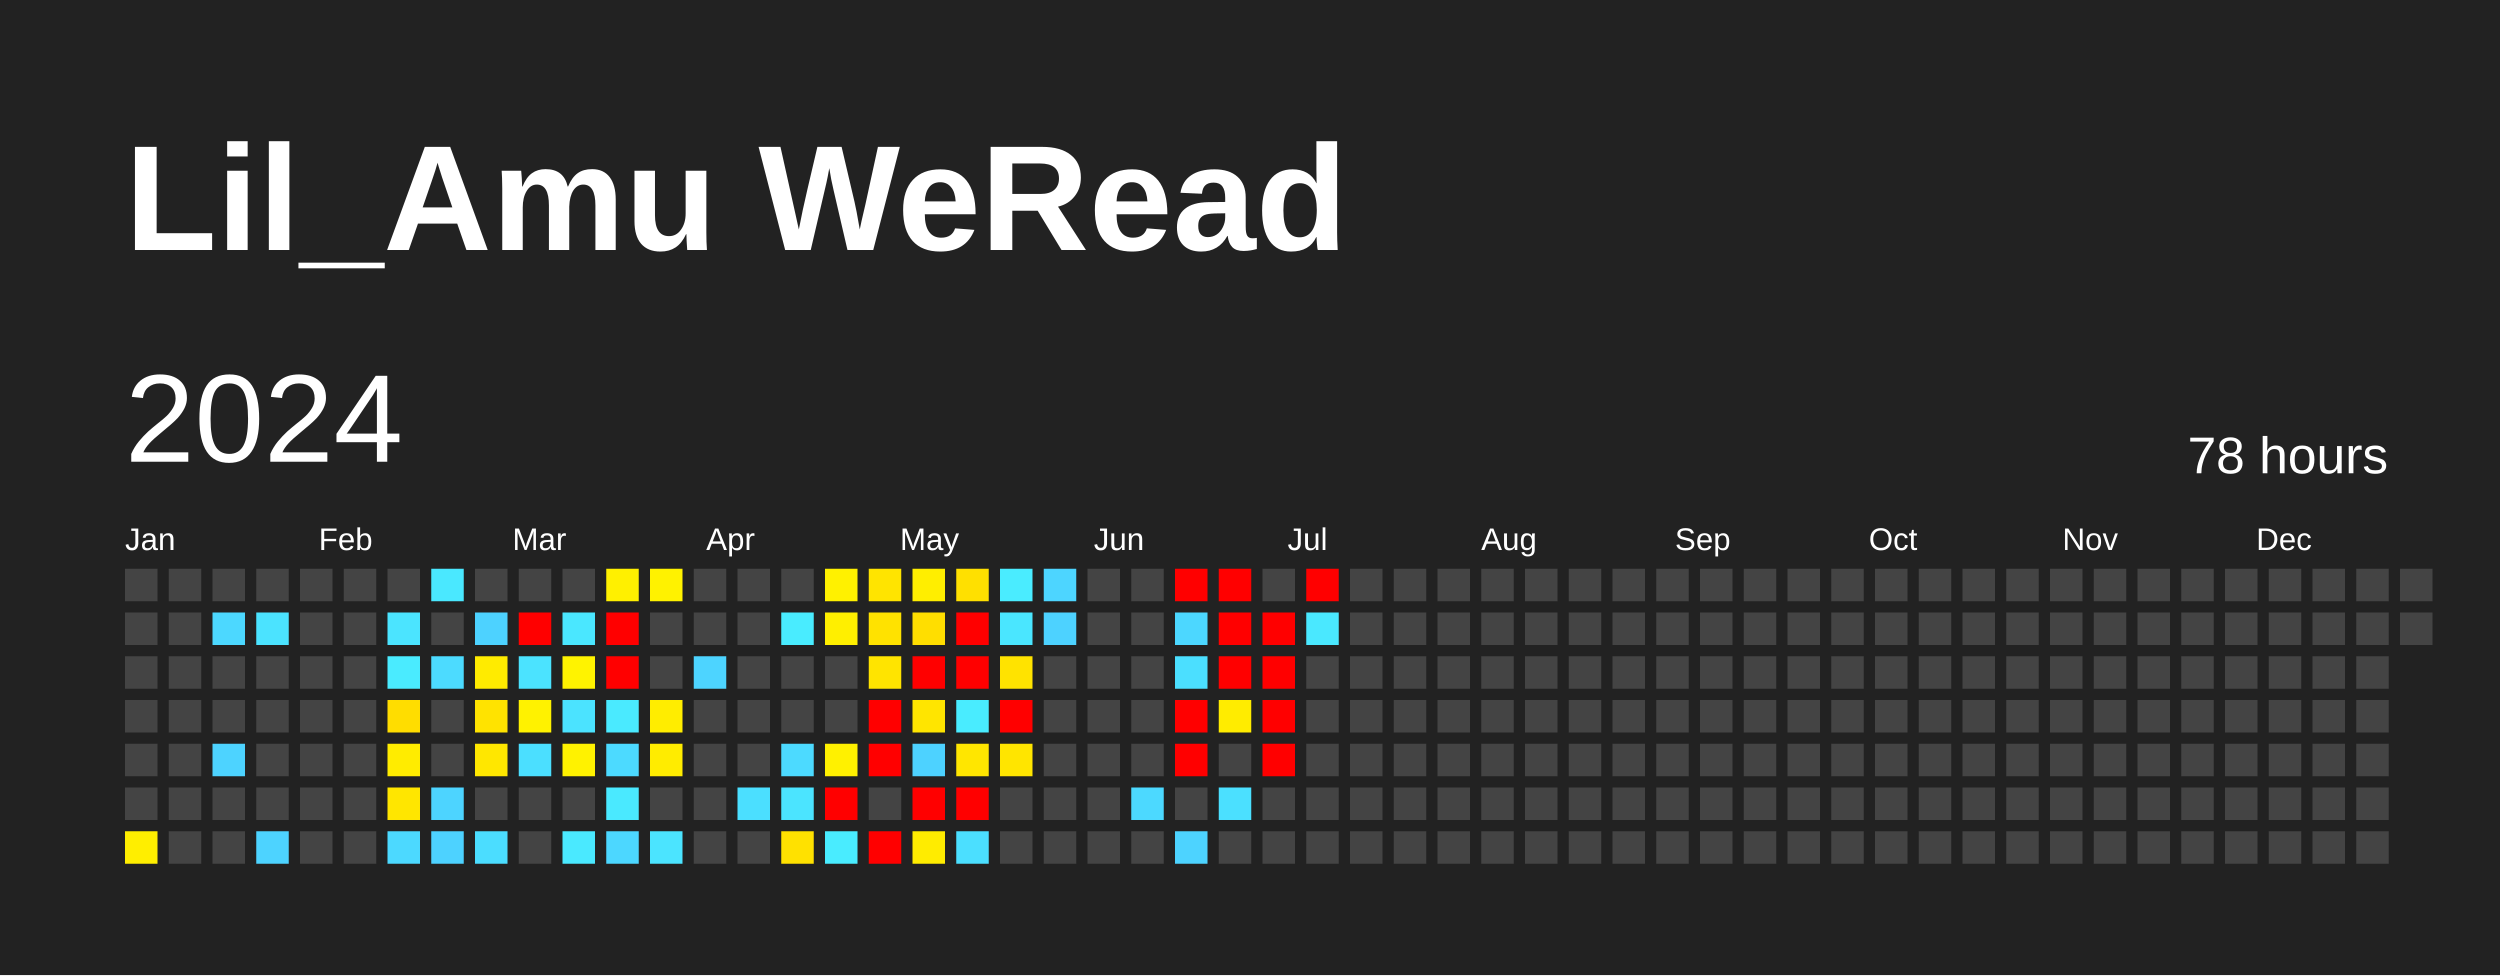
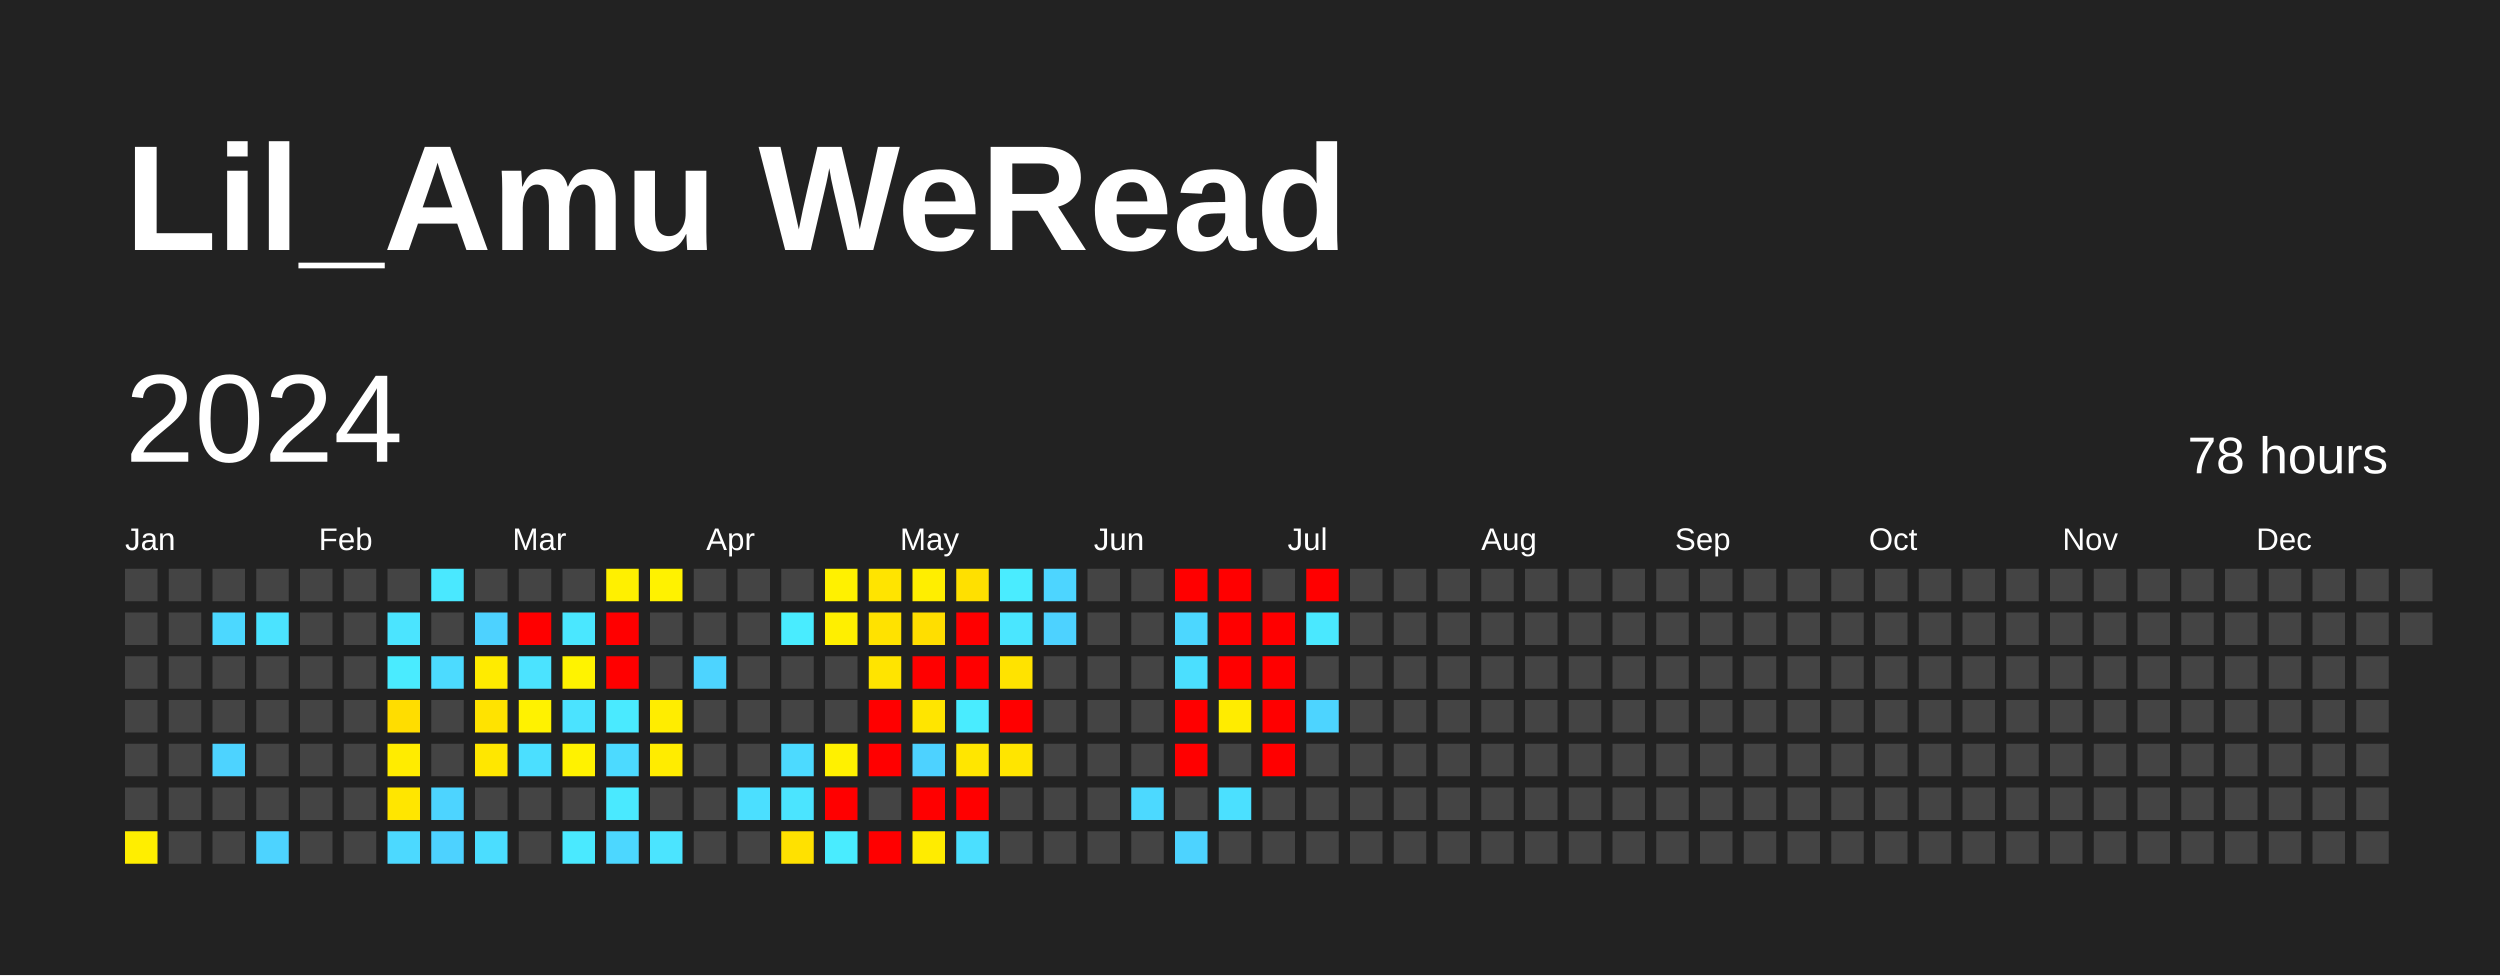
<svg xmlns="http://www.w3.org/2000/svg" baseProfile="full" height="78mm" version="1.1" viewBox="0,0,200,78" width="200mm">
  <defs />
  <rect fill="#222222" height="78" width="200" x="0" y="0" />
  <text fill="#FFFFFF" style="font-size:12px; font-family:Arial; font-weight:bold;" x="10" y="20">Lil_Amu WeRead</text>
  <text dominant-baseline="hanging" fill="#FFFFFF" style="font-size:10.0px; font-family:Arial;" x="10" y="30">2024</text>
  <text dominant-baseline="hanging" fill="#FFFFFF" style="font-size:4.125px; font-family:Arial;" x="175" y="35">78 hours</text>
  <text fill="#FFFFFF" style="font-size:2.5px; font-family:Arial" x="10.0" y="44">Jan</text>
  <text fill="#FFFFFF" style="font-size:2.5px; font-family:Arial" x="25.5" y="44">Feb</text>
  <text fill="#FFFFFF" style="font-size:2.5px; font-family:Arial" x="41.0" y="44">Mar</text>
  <text fill="#FFFFFF" style="font-size:2.5px; font-family:Arial" x="56.5" y="44">Apr</text>
  <text fill="#FFFFFF" style="font-size:2.5px; font-family:Arial" x="72.0" y="44">May</text>
  <text fill="#FFFFFF" style="font-size:2.5px; font-family:Arial" x="87.5" y="44">Jun</text>
  <text fill="#FFFFFF" style="font-size:2.5px; font-family:Arial" x="103.0" y="44">Jul</text>
  <text fill="#FFFFFF" style="font-size:2.5px; font-family:Arial" x="118.5" y="44">Aug</text>
  <text fill="#FFFFFF" style="font-size:2.5px; font-family:Arial" x="134.0" y="44">Sep</text>
  <text fill="#FFFFFF" style="font-size:2.5px; font-family:Arial" x="149.5" y="44">Oct</text>
  <text fill="#FFFFFF" style="font-size:2.5px; font-family:Arial" x="165.0" y="44">Nov</text>
  <text fill="#FFFFFF" style="font-size:2.5px; font-family:Arial" x="180.5" y="44">Dec</text>
  <rect fill="#444444" height="2.6" width="2.6" x="10.0" y="45.5" />
  <rect fill="#444444" height="2.6" width="2.6" x="10.0" y="49.0" />
  <rect fill="#444444" height="2.6" width="2.6" x="10.0" y="52.5" />
  <rect fill="#444444" height="2.6" width="2.6" x="10.0" y="56.0" />
  <rect fill="#444444" height="2.6" width="2.6" x="10.0" y="59.5" />
  <rect fill="#444444" height="2.6" width="2.6" x="10.0" y="63.0" />
  <rect fill="#ffee00" height="2.6" width="2.6" x="10.0" y="66.5" />
  <rect fill="#444444" height="2.6" width="2.6" x="13.5" y="45.5" />
  <rect fill="#444444" height="2.6" width="2.6" x="13.5" y="49.0" />
  <rect fill="#444444" height="2.6" width="2.6" x="13.5" y="52.5" />
  <rect fill="#444444" height="2.6" width="2.6" x="13.5" y="56.0" />
  <rect fill="#444444" height="2.6" width="2.6" x="13.5" y="59.5" />
  <rect fill="#444444" height="2.6" width="2.6" x="13.5" y="63.0" />
  <rect fill="#444444" height="2.6" width="2.6" x="13.5" y="66.5" />
  <rect fill="#444444" height="2.6" width="2.6" x="17.0" y="45.5" />
  <rect fill="#4cd8ff" height="2.6" width="2.6" x="17.0" y="49.0" />
  <rect fill="#444444" height="2.6" width="2.6" x="17.0" y="52.5" />
  <rect fill="#444444" height="2.6" width="2.6" x="17.0" y="56.0" />
  <rect fill="#4dd3ff" height="2.6" width="2.6" x="17.0" y="59.5" />
  <rect fill="#444444" height="2.6" width="2.6" x="17.0" y="63.0" />
  <rect fill="#444444" height="2.6" width="2.6" x="17.0" y="66.5" />
  <rect fill="#444444" height="2.6" width="2.6" x="20.5" y="45.5" />
  <rect fill="#4be3ff" height="2.6" width="2.6" x="20.5" y="49.0" />
  <rect fill="#444444" height="2.6" width="2.6" x="20.5" y="52.5" />
  <rect fill="#444444" height="2.6" width="2.6" x="20.5" y="56.0" />
  <rect fill="#444444" height="2.6" width="2.6" x="20.5" y="59.5" />
  <rect fill="#444444" height="2.6" width="2.6" x="20.5" y="63.0" />
  <rect fill="#4dd3ff" height="2.6" width="2.6" x="20.5" y="66.5" />
  <rect fill="#444444" height="2.6" width="2.6" x="24.0" y="45.5" />
  <rect fill="#444444" height="2.6" width="2.6" x="24.0" y="49.0" />
  <rect fill="#444444" height="2.6" width="2.6" x="24.0" y="52.5" />
  <rect fill="#444444" height="2.6" width="2.6" x="24.0" y="56.0" />
  <rect fill="#444444" height="2.6" width="2.6" x="24.0" y="59.5" />
  <rect fill="#444444" height="2.6" width="2.6" x="24.0" y="63.0" />
  <rect fill="#444444" height="2.6" width="2.6" x="24.0" y="66.5" />
  <rect fill="#444444" height="2.6" width="2.6" x="27.5" y="45.5" />
  <rect fill="#444444" height="2.6" width="2.6" x="27.5" y="49.0" />
  <rect fill="#444444" height="2.6" width="2.6" x="27.5" y="52.5" />
  <rect fill="#444444" height="2.6" width="2.6" x="27.5" y="56.0" />
  <rect fill="#444444" height="2.6" width="2.6" x="27.5" y="59.5" />
  <rect fill="#444444" height="2.6" width="2.6" x="27.5" y="63.0" />
  <rect fill="#444444" height="2.6" width="2.6" x="27.5" y="66.5" />
  <rect fill="#444444" height="2.6" width="2.6" x="31.0" y="45.5" />
  <rect fill="#4be4ff" height="2.6" width="2.6" x="31.0" y="49.0" />
  <rect fill="#4aebff" height="2.6" width="2.6" x="31.0" y="52.5" />
  <rect fill="#ffdd00" height="2.6" width="2.6" x="31.0" y="56.0" />
  <rect fill="#ffec00" height="2.6" width="2.6" x="31.0" y="59.5" />
  <rect fill="#ffe600" height="2.6" width="2.6" x="31.0" y="63.0" />
  <rect fill="#4cd9ff" height="2.6" width="2.6" x="31.0" y="66.5" />
  <rect fill="#4ae8ff" height="2.6" width="2.6" x="34.5" y="45.5" />
  <rect fill="#444444" height="2.6" width="2.6" x="34.5" y="49.0" />
  <rect fill="#4cdbff" height="2.6" width="2.6" x="34.5" y="52.5" />
  <rect fill="#444444" height="2.6" width="2.6" x="34.5" y="56.0" />
  <rect fill="#444444" height="2.6" width="2.6" x="34.5" y="59.5" />
  <rect fill="#4dd4ff" height="2.6" width="2.6" x="34.5" y="63.0" />
  <rect fill="#4dd2ff" height="2.6" width="2.6" x="34.5" y="66.5" />
  <rect fill="#444444" height="2.6" width="2.6" x="38.0" y="45.5" />
  <rect fill="#4dd2ff" height="2.6" width="2.6" x="38.0" y="49.0" />
  <rect fill="#ffeb00" height="2.6" width="2.6" x="38.0" y="52.5" />
  <rect fill="#ffe300" height="2.6" width="2.6" x="38.0" y="56.0" />
  <rect fill="#ffe700" height="2.6" width="2.6" x="38.0" y="59.5" />
  <rect fill="#444444" height="2.6" width="2.6" x="38.0" y="63.0" />
  <rect fill="#4bddff" height="2.6" width="2.6" x="38.0" y="66.5" />
  <rect fill="#444444" height="2.6" width="2.6" x="41.5" y="45.5" />
  <rect fill="red" height="2.6" width="2.6" x="41.5" y="49.0" />
  <rect fill="#4be3ff" height="2.6" width="2.6" x="41.5" y="52.5" />
  <rect fill="#fff200" height="2.6" width="2.6" x="41.5" y="56.0" />
  <rect fill="#4bdfff" height="2.6" width="2.6" x="41.5" y="59.5" />
  <rect fill="#444444" height="2.6" width="2.6" x="41.5" y="63.0" />
  <rect fill="#444444" height="2.6" width="2.6" x="41.5" y="66.5" />
  <rect fill="#444444" height="2.6" width="2.6" x="45.0" y="45.5" />
  <rect fill="#4ae7ff" height="2.6" width="2.6" x="45.0" y="49.0" />
  <rect fill="#fff300" height="2.6" width="2.6" x="45.0" y="52.5" />
  <rect fill="#4be3ff" height="2.6" width="2.6" x="45.0" y="56.0" />
  <rect fill="#fff200" height="2.6" width="2.6" x="45.0" y="59.5" />
  <rect fill="#444444" height="2.6" width="2.6" x="45.0" y="63.0" />
  <rect fill="#4ae9ff" height="2.6" width="2.6" x="45.0" y="66.5" />
  <rect fill="#fff000" height="2.6" width="2.6" x="48.5" y="45.5" />
  <rect fill="red" height="2.6" width="2.6" x="48.5" y="49.0" />
  <rect fill="red" height="2.6" width="2.6" x="48.5" y="52.5" />
  <rect fill="#4aeaff" height="2.6" width="2.6" x="48.5" y="56.0" />
  <rect fill="#4cdaff" height="2.6" width="2.6" x="48.5" y="59.5" />
  <rect fill="#4ae9ff" height="2.6" width="2.6" x="48.5" y="63.0" />
  <rect fill="#4cd7ff" height="2.6" width="2.6" x="48.5" y="66.5" />
  <rect fill="#fff200" height="2.6" width="2.6" x="52.0" y="45.5" />
  <rect fill="#444444" height="2.6" width="2.6" x="52.0" y="49.0" />
  <rect fill="#444444" height="2.6" width="2.6" x="52.0" y="52.5" />
  <rect fill="#ffed00" height="2.6" width="2.6" x="52.0" y="56.0" />
  <rect fill="#ffec00" height="2.6" width="2.6" x="52.0" y="59.5" />
  <rect fill="#444444" height="2.6" width="2.6" x="52.0" y="63.0" />
  <rect fill="#4be4ff" height="2.6" width="2.6" x="52.0" y="66.5" />
  <rect fill="#444444" height="2.6" width="2.6" x="55.5" y="45.5" />
  <rect fill="#444444" height="2.6" width="2.6" x="55.5" y="49.0" />
  <rect fill="#4dd4ff" height="2.6" width="2.6" x="55.5" y="52.5" />
  <rect fill="#444444" height="2.6" width="2.6" x="55.5" y="56.0" />
  <rect fill="#444444" height="2.6" width="2.6" x="55.5" y="59.5" />
  <rect fill="#444444" height="2.6" width="2.6" x="55.5" y="63.0" />
  <rect fill="#444444" height="2.6" width="2.6" x="55.5" y="66.5" />
  <rect fill="#444444" height="2.6" width="2.6" x="59.0" y="45.5" />
  <rect fill="#444444" height="2.6" width="2.6" x="59.0" y="49.0" />
  <rect fill="#444444" height="2.6" width="2.6" x="59.0" y="52.5" />
  <rect fill="#444444" height="2.6" width="2.6" x="59.0" y="56.0" />
  <rect fill="#444444" height="2.6" width="2.6" x="59.0" y="59.5" />
  <rect fill="#4bdfff" height="2.6" width="2.6" x="59.0" y="63.0" />
  <rect fill="#444444" height="2.6" width="2.6" x="59.0" y="66.5" />
  <rect fill="#444444" height="2.6" width="2.6" x="62.5" y="45.5" />
  <rect fill="#49ecff" height="2.6" width="2.6" x="62.5" y="49.0" />
  <rect fill="#444444" height="2.6" width="2.6" x="62.5" y="52.5" />
  <rect fill="#444444" height="2.6" width="2.6" x="62.5" y="56.0" />
  <rect fill="#4cdaff" height="2.6" width="2.6" x="62.5" y="59.5" />
  <rect fill="#4be4ff" height="2.6" width="2.6" x="62.5" y="63.0" />
  <rect fill="#ffe100" height="2.6" width="2.6" x="62.5" y="66.5" />
  <rect fill="#fff100" height="2.6" width="2.6" x="66.0" y="45.5" />
  <rect fill="#ffef00" height="2.6" width="2.6" x="66.0" y="49.0" />
  <rect fill="#444444" height="2.6" width="2.6" x="66.0" y="52.5" />
  <rect fill="#444444" height="2.6" width="2.6" x="66.0" y="56.0" />
  <rect fill="#fff100" height="2.6" width="2.6" x="66.0" y="59.5" />
  <rect fill="red" height="2.6" width="2.6" x="66.0" y="63.0" />
  <rect fill="#49ecff" height="2.6" width="2.6" x="66.0" y="66.5" />
  <rect fill="#ffe400" height="2.6" width="2.6" x="69.5" y="45.5" />
  <rect fill="#ffe200" height="2.6" width="2.6" x="69.5" y="49.0" />
  <rect fill="#ffe400" height="2.6" width="2.6" x="69.5" y="52.5" />
  <rect fill="red" height="2.6" width="2.6" x="69.5" y="56.0" />
  <rect fill="red" height="2.6" width="2.6" x="69.5" y="59.5" />
  <rect fill="#444444" height="2.6" width="2.6" x="69.5" y="63.0" />
  <rect fill="red" height="2.6" width="2.6" x="69.5" y="66.5" />
  <rect fill="#ffee00" height="2.6" width="2.6" x="73.0" y="45.5" />
  <rect fill="#ffde00" height="2.6" width="2.6" x="73.0" y="49.0" />
  <rect fill="red" height="2.6" width="2.6" x="73.0" y="52.5" />
  <rect fill="#ffe500" height="2.6" width="2.6" x="73.0" y="56.0" />
  <rect fill="#4dd2ff" height="2.6" width="2.6" x="73.0" y="59.5" />
  <rect fill="red" height="2.6" width="2.6" x="73.0" y="63.0" />
  <rect fill="#ffec00" height="2.6" width="2.6" x="73.0" y="66.5" />
  <rect fill="#ffe000" height="2.6" width="2.6" x="76.5" y="45.5" />
  <rect fill="red" height="2.6" width="2.6" x="76.5" y="49.0" />
  <rect fill="red" height="2.6" width="2.6" x="76.5" y="52.5" />
  <rect fill="#49ecff" height="2.6" width="2.6" x="76.5" y="56.0" />
  <rect fill="#ffe600" height="2.6" width="2.6" x="76.5" y="59.5" />
  <rect fill="red" height="2.6" width="2.6" x="76.5" y="63.0" />
  <rect fill="#4bdfff" height="2.6" width="2.6" x="76.5" y="66.5" />
  <rect fill="#4aecff" height="2.6" width="2.6" x="80.0" y="45.5" />
  <rect fill="#4ae6ff" height="2.6" width="2.6" x="80.0" y="49.0" />
  <rect fill="#ffe300" height="2.6" width="2.6" x="80.0" y="52.5" />
  <rect fill="red" height="2.6" width="2.6" x="80.0" y="56.0" />
  <rect fill="#ffe500" height="2.6" width="2.6" x="80.0" y="59.5" />
  <rect fill="#444444" height="2.6" width="2.6" x="80.0" y="63.0" />
  <rect fill="#444444" height="2.6" width="2.6" x="80.0" y="66.5" />
  <rect fill="#4dd5ff" height="2.6" width="2.6" x="83.5" y="45.5" />
  <rect fill="#4dd2ff" height="2.6" width="2.6" x="83.5" y="49.0" />
  <rect fill="#444444" height="2.6" width="2.6" x="83.5" y="52.5" />
  <rect fill="#444444" height="2.6" width="2.6" x="83.5" y="56.0" />
  <rect fill="#444444" height="2.6" width="2.6" x="83.5" y="59.5" />
  <rect fill="#444444" height="2.6" width="2.6" x="83.5" y="63.0" />
  <rect fill="#444444" height="2.6" width="2.6" x="83.5" y="66.5" />
  <rect fill="#444444" height="2.6" width="2.6" x="87.0" y="45.5" />
  <rect fill="#444444" height="2.6" width="2.6" x="87.0" y="49.0" />
  <rect fill="#444444" height="2.6" width="2.6" x="87.0" y="52.5" />
  <rect fill="#444444" height="2.6" width="2.6" x="87.0" y="56.0" />
  <rect fill="#444444" height="2.6" width="2.6" x="87.0" y="59.5" />
  <rect fill="#444444" height="2.6" width="2.6" x="87.0" y="63.0" />
  <rect fill="#444444" height="2.6" width="2.6" x="87.0" y="66.5" />
  <rect fill="#444444" height="2.6" width="2.6" x="90.5" y="45.5" />
  <rect fill="#444444" height="2.6" width="2.6" x="90.5" y="49.0" />
  <rect fill="#444444" height="2.6" width="2.6" x="90.5" y="52.5" />
  <rect fill="#444444" height="2.6" width="2.6" x="90.5" y="56.0" />
  <rect fill="#444444" height="2.6" width="2.6" x="90.5" y="59.5" />
  <rect fill="#4cd9ff" height="2.6" width="2.6" x="90.5" y="63.0" />
  <rect fill="#444444" height="2.6" width="2.6" x="90.5" y="66.5" />
  <rect fill="red" height="2.6" width="2.6" x="94.0" y="45.5" />
  <rect fill="#4cd7ff" height="2.6" width="2.6" x="94.0" y="49.0" />
  <rect fill="#4bdfff" height="2.6" width="2.6" x="94.0" y="52.5" />
  <rect fill="red" height="2.6" width="2.6" x="94.0" y="56.0" />
  <rect fill="red" height="2.6" width="2.6" x="94.0" y="59.5" />
  <rect fill="#444444" height="2.6" width="2.6" x="94.0" y="63.0" />
  <rect fill="#4dd3ff" height="2.6" width="2.6" x="94.0" y="66.5" />
  <rect fill="red" height="2.6" width="2.6" x="97.5" y="45.5" />
  <rect fill="red" height="2.6" width="2.6" x="97.5" y="49.0" />
  <rect fill="red" height="2.6" width="2.6" x="97.5" y="52.5" />
  <rect fill="#ffec00" height="2.6" width="2.6" x="97.5" y="56.0" />
  <rect fill="#444444" height="2.6" width="2.6" x="97.5" y="59.5" />
  <rect fill="#4be0ff" height="2.6" width="2.6" x="97.5" y="63.0" />
  <rect fill="#444444" height="2.6" width="2.6" x="97.5" y="66.5" />
  <rect fill="#444444" height="2.6" width="2.6" x="101.0" y="45.5" />
  <rect fill="red" height="2.6" width="2.6" x="101.0" y="49.0" />
  <rect fill="red" height="2.6" width="2.6" x="101.0" y="52.5" />
  <rect fill="red" height="2.6" width="2.6" x="101.0" y="56.0" />
  <rect fill="red" height="2.6" width="2.6" x="101.0" y="59.5" />
  <rect fill="#444444" height="2.6" width="2.6" x="101.0" y="63.0" />
  <rect fill="#444444" height="2.6" width="2.6" x="101.0" y="66.5" />
  <rect fill="red" height="2.6" width="2.6" x="104.5" y="45.5" />
  <rect fill="#4ae8ff" height="2.6" width="2.6" x="104.5" y="49.0" />
  <rect fill="#444444" height="2.6" width="2.6" x="104.5" y="52.5" />
-   <rect fill="#444444" height="2.6" width="2.6" x="104.5" y="56.0" />
+   <rect fill="#4dd4ff" height="2.6" width="2.6" x="104.5" y="56.0" />
  <rect fill="#444444" height="2.6" width="2.6" x="104.5" y="59.5" />
  <rect fill="#444444" height="2.6" width="2.6" x="104.5" y="63.0" />
  <rect fill="#444444" height="2.6" width="2.6" x="104.5" y="66.5" />
  <rect fill="#444444" height="2.6" width="2.6" x="108.0" y="45.5" />
  <rect fill="#444444" height="2.6" width="2.6" x="108.0" y="49.0" />
  <rect fill="#444444" height="2.6" width="2.6" x="108.0" y="52.5" />
  <rect fill="#444444" height="2.6" width="2.6" x="108.0" y="56.0" />
  <rect fill="#444444" height="2.6" width="2.6" x="108.0" y="59.5" />
  <rect fill="#444444" height="2.6" width="2.6" x="108.0" y="63.0" />
  <rect fill="#444444" height="2.6" width="2.6" x="108.0" y="66.5" />
  <rect fill="#444444" height="2.6" width="2.6" x="111.5" y="45.5" />
  <rect fill="#444444" height="2.6" width="2.6" x="111.5" y="49.0" />
  <rect fill="#444444" height="2.6" width="2.6" x="111.5" y="52.5" />
  <rect fill="#444444" height="2.6" width="2.6" x="111.5" y="56.0" />
  <rect fill="#444444" height="2.6" width="2.6" x="111.5" y="59.5" />
  <rect fill="#444444" height="2.6" width="2.6" x="111.5" y="63.0" />
  <rect fill="#444444" height="2.6" width="2.6" x="111.5" y="66.5" />
  <rect fill="#444444" height="2.6" width="2.6" x="115.0" y="45.5" />
  <rect fill="#444444" height="2.6" width="2.6" x="115.0" y="49.0" />
  <rect fill="#444444" height="2.6" width="2.6" x="115.0" y="52.5" />
  <rect fill="#444444" height="2.6" width="2.6" x="115.0" y="56.0" />
  <rect fill="#444444" height="2.6" width="2.6" x="115.0" y="59.5" />
  <rect fill="#444444" height="2.6" width="2.6" x="115.0" y="63.0" />
  <rect fill="#444444" height="2.6" width="2.6" x="115.0" y="66.5" />
  <rect fill="#444444" height="2.6" width="2.6" x="118.5" y="45.5" />
  <rect fill="#444444" height="2.6" width="2.6" x="118.5" y="49.0" />
  <rect fill="#444444" height="2.6" width="2.6" x="118.5" y="52.5" />
  <rect fill="#444444" height="2.6" width="2.6" x="118.5" y="56.0" />
  <rect fill="#444444" height="2.6" width="2.6" x="118.5" y="59.5" />
  <rect fill="#444444" height="2.6" width="2.6" x="118.5" y="63.0" />
  <rect fill="#444444" height="2.6" width="2.6" x="118.5" y="66.5" />
  <rect fill="#444444" height="2.6" width="2.6" x="122.0" y="45.5" />
  <rect fill="#444444" height="2.6" width="2.6" x="122.0" y="49.0" />
  <rect fill="#444444" height="2.6" width="2.6" x="122.0" y="52.5" />
  <rect fill="#444444" height="2.6" width="2.6" x="122.0" y="56.0" />
  <rect fill="#444444" height="2.6" width="2.6" x="122.0" y="59.5" />
  <rect fill="#444444" height="2.6" width="2.6" x="122.0" y="63.0" />
  <rect fill="#444444" height="2.6" width="2.6" x="122.0" y="66.5" />
  <rect fill="#444444" height="2.6" width="2.6" x="125.5" y="45.5" />
  <rect fill="#444444" height="2.6" width="2.6" x="125.5" y="49.0" />
  <rect fill="#444444" height="2.6" width="2.6" x="125.5" y="52.5" />
  <rect fill="#444444" height="2.6" width="2.6" x="125.5" y="56.0" />
  <rect fill="#444444" height="2.6" width="2.6" x="125.5" y="59.5" />
  <rect fill="#444444" height="2.6" width="2.6" x="125.5" y="63.0" />
  <rect fill="#444444" height="2.6" width="2.6" x="125.5" y="66.5" />
  <rect fill="#444444" height="2.6" width="2.6" x="129.0" y="45.5" />
  <rect fill="#444444" height="2.6" width="2.6" x="129.0" y="49.0" />
  <rect fill="#444444" height="2.6" width="2.6" x="129.0" y="52.5" />
  <rect fill="#444444" height="2.6" width="2.6" x="129.0" y="56.0" />
  <rect fill="#444444" height="2.6" width="2.6" x="129.0" y="59.5" />
  <rect fill="#444444" height="2.6" width="2.6" x="129.0" y="63.0" />
  <rect fill="#444444" height="2.6" width="2.6" x="129.0" y="66.5" />
  <rect fill="#444444" height="2.6" width="2.6" x="132.5" y="45.5" />
  <rect fill="#444444" height="2.6" width="2.6" x="132.5" y="49.0" />
  <rect fill="#444444" height="2.6" width="2.6" x="132.5" y="52.5" />
  <rect fill="#444444" height="2.6" width="2.6" x="132.5" y="56.0" />
  <rect fill="#444444" height="2.6" width="2.6" x="132.5" y="59.5" />
  <rect fill="#444444" height="2.6" width="2.6" x="132.5" y="63.0" />
  <rect fill="#444444" height="2.6" width="2.6" x="132.5" y="66.5" />
  <rect fill="#444444" height="2.6" width="2.6" x="136.0" y="45.5" />
  <rect fill="#444444" height="2.6" width="2.6" x="136.0" y="49.0" />
  <rect fill="#444444" height="2.6" width="2.6" x="136.0" y="52.5" />
  <rect fill="#444444" height="2.6" width="2.6" x="136.0" y="56.0" />
  <rect fill="#444444" height="2.6" width="2.6" x="136.0" y="59.5" />
  <rect fill="#444444" height="2.6" width="2.6" x="136.0" y="63.0" />
  <rect fill="#444444" height="2.6" width="2.6" x="136.0" y="66.5" />
  <rect fill="#444444" height="2.6" width="2.6" x="139.5" y="45.5" />
  <rect fill="#444444" height="2.6" width="2.6" x="139.5" y="49.0" />
  <rect fill="#444444" height="2.6" width="2.6" x="139.5" y="52.5" />
  <rect fill="#444444" height="2.6" width="2.6" x="139.5" y="56.0" />
  <rect fill="#444444" height="2.6" width="2.6" x="139.5" y="59.5" />
  <rect fill="#444444" height="2.6" width="2.6" x="139.5" y="63.0" />
  <rect fill="#444444" height="2.6" width="2.6" x="139.5" y="66.5" />
  <rect fill="#444444" height="2.6" width="2.6" x="143.0" y="45.5" />
  <rect fill="#444444" height="2.6" width="2.6" x="143.0" y="49.0" />
  <rect fill="#444444" height="2.6" width="2.6" x="143.0" y="52.5" />
  <rect fill="#444444" height="2.6" width="2.6" x="143.0" y="56.0" />
  <rect fill="#444444" height="2.6" width="2.6" x="143.0" y="59.5" />
  <rect fill="#444444" height="2.6" width="2.6" x="143.0" y="63.0" />
  <rect fill="#444444" height="2.6" width="2.6" x="143.0" y="66.5" />
  <rect fill="#444444" height="2.6" width="2.6" x="146.5" y="45.5" />
  <rect fill="#444444" height="2.6" width="2.6" x="146.5" y="49.0" />
  <rect fill="#444444" height="2.6" width="2.6" x="146.5" y="52.5" />
  <rect fill="#444444" height="2.6" width="2.6" x="146.5" y="56.0" />
  <rect fill="#444444" height="2.6" width="2.6" x="146.5" y="59.5" />
  <rect fill="#444444" height="2.6" width="2.6" x="146.5" y="63.0" />
  <rect fill="#444444" height="2.6" width="2.6" x="146.5" y="66.5" />
  <rect fill="#444444" height="2.6" width="2.6" x="150.0" y="45.5" />
  <rect fill="#444444" height="2.6" width="2.6" x="150.0" y="49.0" />
  <rect fill="#444444" height="2.6" width="2.6" x="150.0" y="52.5" />
  <rect fill="#444444" height="2.6" width="2.6" x="150.0" y="56.0" />
  <rect fill="#444444" height="2.6" width="2.6" x="150.0" y="59.5" />
  <rect fill="#444444" height="2.6" width="2.6" x="150.0" y="63.0" />
  <rect fill="#444444" height="2.6" width="2.6" x="150.0" y="66.5" />
  <rect fill="#444444" height="2.6" width="2.6" x="153.5" y="45.5" />
  <rect fill="#444444" height="2.6" width="2.6" x="153.5" y="49.0" />
  <rect fill="#444444" height="2.6" width="2.6" x="153.5" y="52.5" />
  <rect fill="#444444" height="2.6" width="2.6" x="153.5" y="56.0" />
  <rect fill="#444444" height="2.6" width="2.6" x="153.5" y="59.5" />
  <rect fill="#444444" height="2.6" width="2.6" x="153.5" y="63.0" />
  <rect fill="#444444" height="2.6" width="2.6" x="153.5" y="66.5" />
  <rect fill="#444444" height="2.6" width="2.6" x="157.0" y="45.5" />
  <rect fill="#444444" height="2.6" width="2.6" x="157.0" y="49.0" />
  <rect fill="#444444" height="2.6" width="2.6" x="157.0" y="52.5" />
  <rect fill="#444444" height="2.6" width="2.6" x="157.0" y="56.0" />
  <rect fill="#444444" height="2.6" width="2.6" x="157.0" y="59.5" />
  <rect fill="#444444" height="2.6" width="2.6" x="157.0" y="63.0" />
  <rect fill="#444444" height="2.6" width="2.6" x="157.0" y="66.5" />
  <rect fill="#444444" height="2.6" width="2.6" x="160.5" y="45.5" />
  <rect fill="#444444" height="2.6" width="2.6" x="160.5" y="49.0" />
  <rect fill="#444444" height="2.6" width="2.6" x="160.5" y="52.5" />
  <rect fill="#444444" height="2.6" width="2.6" x="160.5" y="56.0" />
  <rect fill="#444444" height="2.6" width="2.6" x="160.5" y="59.5" />
  <rect fill="#444444" height="2.6" width="2.6" x="160.5" y="63.0" />
  <rect fill="#444444" height="2.6" width="2.6" x="160.5" y="66.5" />
  <rect fill="#444444" height="2.6" width="2.6" x="164.0" y="45.5" />
  <rect fill="#444444" height="2.6" width="2.6" x="164.0" y="49.0" />
  <rect fill="#444444" height="2.6" width="2.6" x="164.0" y="52.5" />
  <rect fill="#444444" height="2.6" width="2.6" x="164.0" y="56.0" />
  <rect fill="#444444" height="2.6" width="2.6" x="164.0" y="59.5" />
  <rect fill="#444444" height="2.6" width="2.6" x="164.0" y="63.0" />
  <rect fill="#444444" height="2.6" width="2.6" x="164.0" y="66.5" />
  <rect fill="#444444" height="2.6" width="2.6" x="167.5" y="45.5" />
  <rect fill="#444444" height="2.6" width="2.6" x="167.5" y="49.0" />
  <rect fill="#444444" height="2.6" width="2.6" x="167.5" y="52.5" />
  <rect fill="#444444" height="2.6" width="2.6" x="167.5" y="56.0" />
  <rect fill="#444444" height="2.6" width="2.6" x="167.5" y="59.5" />
  <rect fill="#444444" height="2.6" width="2.6" x="167.5" y="63.0" />
  <rect fill="#444444" height="2.6" width="2.6" x="167.5" y="66.5" />
  <rect fill="#444444" height="2.6" width="2.6" x="171.0" y="45.5" />
  <rect fill="#444444" height="2.6" width="2.6" x="171.0" y="49.0" />
  <rect fill="#444444" height="2.6" width="2.6" x="171.0" y="52.5" />
  <rect fill="#444444" height="2.6" width="2.6" x="171.0" y="56.0" />
  <rect fill="#444444" height="2.6" width="2.6" x="171.0" y="59.5" />
  <rect fill="#444444" height="2.6" width="2.6" x="171.0" y="63.0" />
  <rect fill="#444444" height="2.6" width="2.6" x="171.0" y="66.5" />
  <rect fill="#444444" height="2.6" width="2.6" x="174.5" y="45.5" />
  <rect fill="#444444" height="2.6" width="2.6" x="174.5" y="49.0" />
  <rect fill="#444444" height="2.6" width="2.6" x="174.5" y="52.5" />
  <rect fill="#444444" height="2.6" width="2.6" x="174.5" y="56.0" />
  <rect fill="#444444" height="2.6" width="2.6" x="174.5" y="59.5" />
  <rect fill="#444444" height="2.6" width="2.6" x="174.5" y="63.0" />
  <rect fill="#444444" height="2.6" width="2.6" x="174.5" y="66.5" />
  <rect fill="#444444" height="2.6" width="2.6" x="178.0" y="45.5" />
  <rect fill="#444444" height="2.6" width="2.6" x="178.0" y="49.0" />
  <rect fill="#444444" height="2.6" width="2.6" x="178.0" y="52.5" />
  <rect fill="#444444" height="2.6" width="2.6" x="178.0" y="56.0" />
  <rect fill="#444444" height="2.6" width="2.6" x="178.0" y="59.5" />
  <rect fill="#444444" height="2.6" width="2.6" x="178.0" y="63.0" />
  <rect fill="#444444" height="2.6" width="2.6" x="178.0" y="66.5" />
  <rect fill="#444444" height="2.6" width="2.6" x="181.5" y="45.5" />
  <rect fill="#444444" height="2.6" width="2.6" x="181.5" y="49.0" />
  <rect fill="#444444" height="2.6" width="2.6" x="181.5" y="52.5" />
  <rect fill="#444444" height="2.6" width="2.6" x="181.5" y="56.0" />
  <rect fill="#444444" height="2.6" width="2.6" x="181.5" y="59.5" />
  <rect fill="#444444" height="2.6" width="2.6" x="181.5" y="63.0" />
  <rect fill="#444444" height="2.6" width="2.6" x="181.5" y="66.5" />
  <rect fill="#444444" height="2.6" width="2.6" x="185.0" y="45.5" />
  <rect fill="#444444" height="2.6" width="2.6" x="185.0" y="49.0" />
  <rect fill="#444444" height="2.6" width="2.6" x="185.0" y="52.5" />
  <rect fill="#444444" height="2.6" width="2.6" x="185.0" y="56.0" />
  <rect fill="#444444" height="2.6" width="2.6" x="185.0" y="59.5" />
  <rect fill="#444444" height="2.6" width="2.6" x="185.0" y="63.0" />
  <rect fill="#444444" height="2.6" width="2.6" x="185.0" y="66.5" />
  <rect fill="#444444" height="2.6" width="2.6" x="188.5" y="45.5" />
  <rect fill="#444444" height="2.6" width="2.6" x="188.5" y="49.0" />
  <rect fill="#444444" height="2.6" width="2.6" x="188.5" y="52.5" />
  <rect fill="#444444" height="2.6" width="2.6" x="188.5" y="56.0" />
  <rect fill="#444444" height="2.6" width="2.6" x="188.5" y="59.5" />
  <rect fill="#444444" height="2.6" width="2.6" x="188.5" y="63.0" />
  <rect fill="#444444" height="2.6" width="2.6" x="188.5" y="66.5" />
  <rect fill="#444444" height="2.6" width="2.6" x="192.0" y="45.5" />
  <rect fill="#444444" height="2.6" width="2.6" x="192.0" y="49.0" />
</svg>
